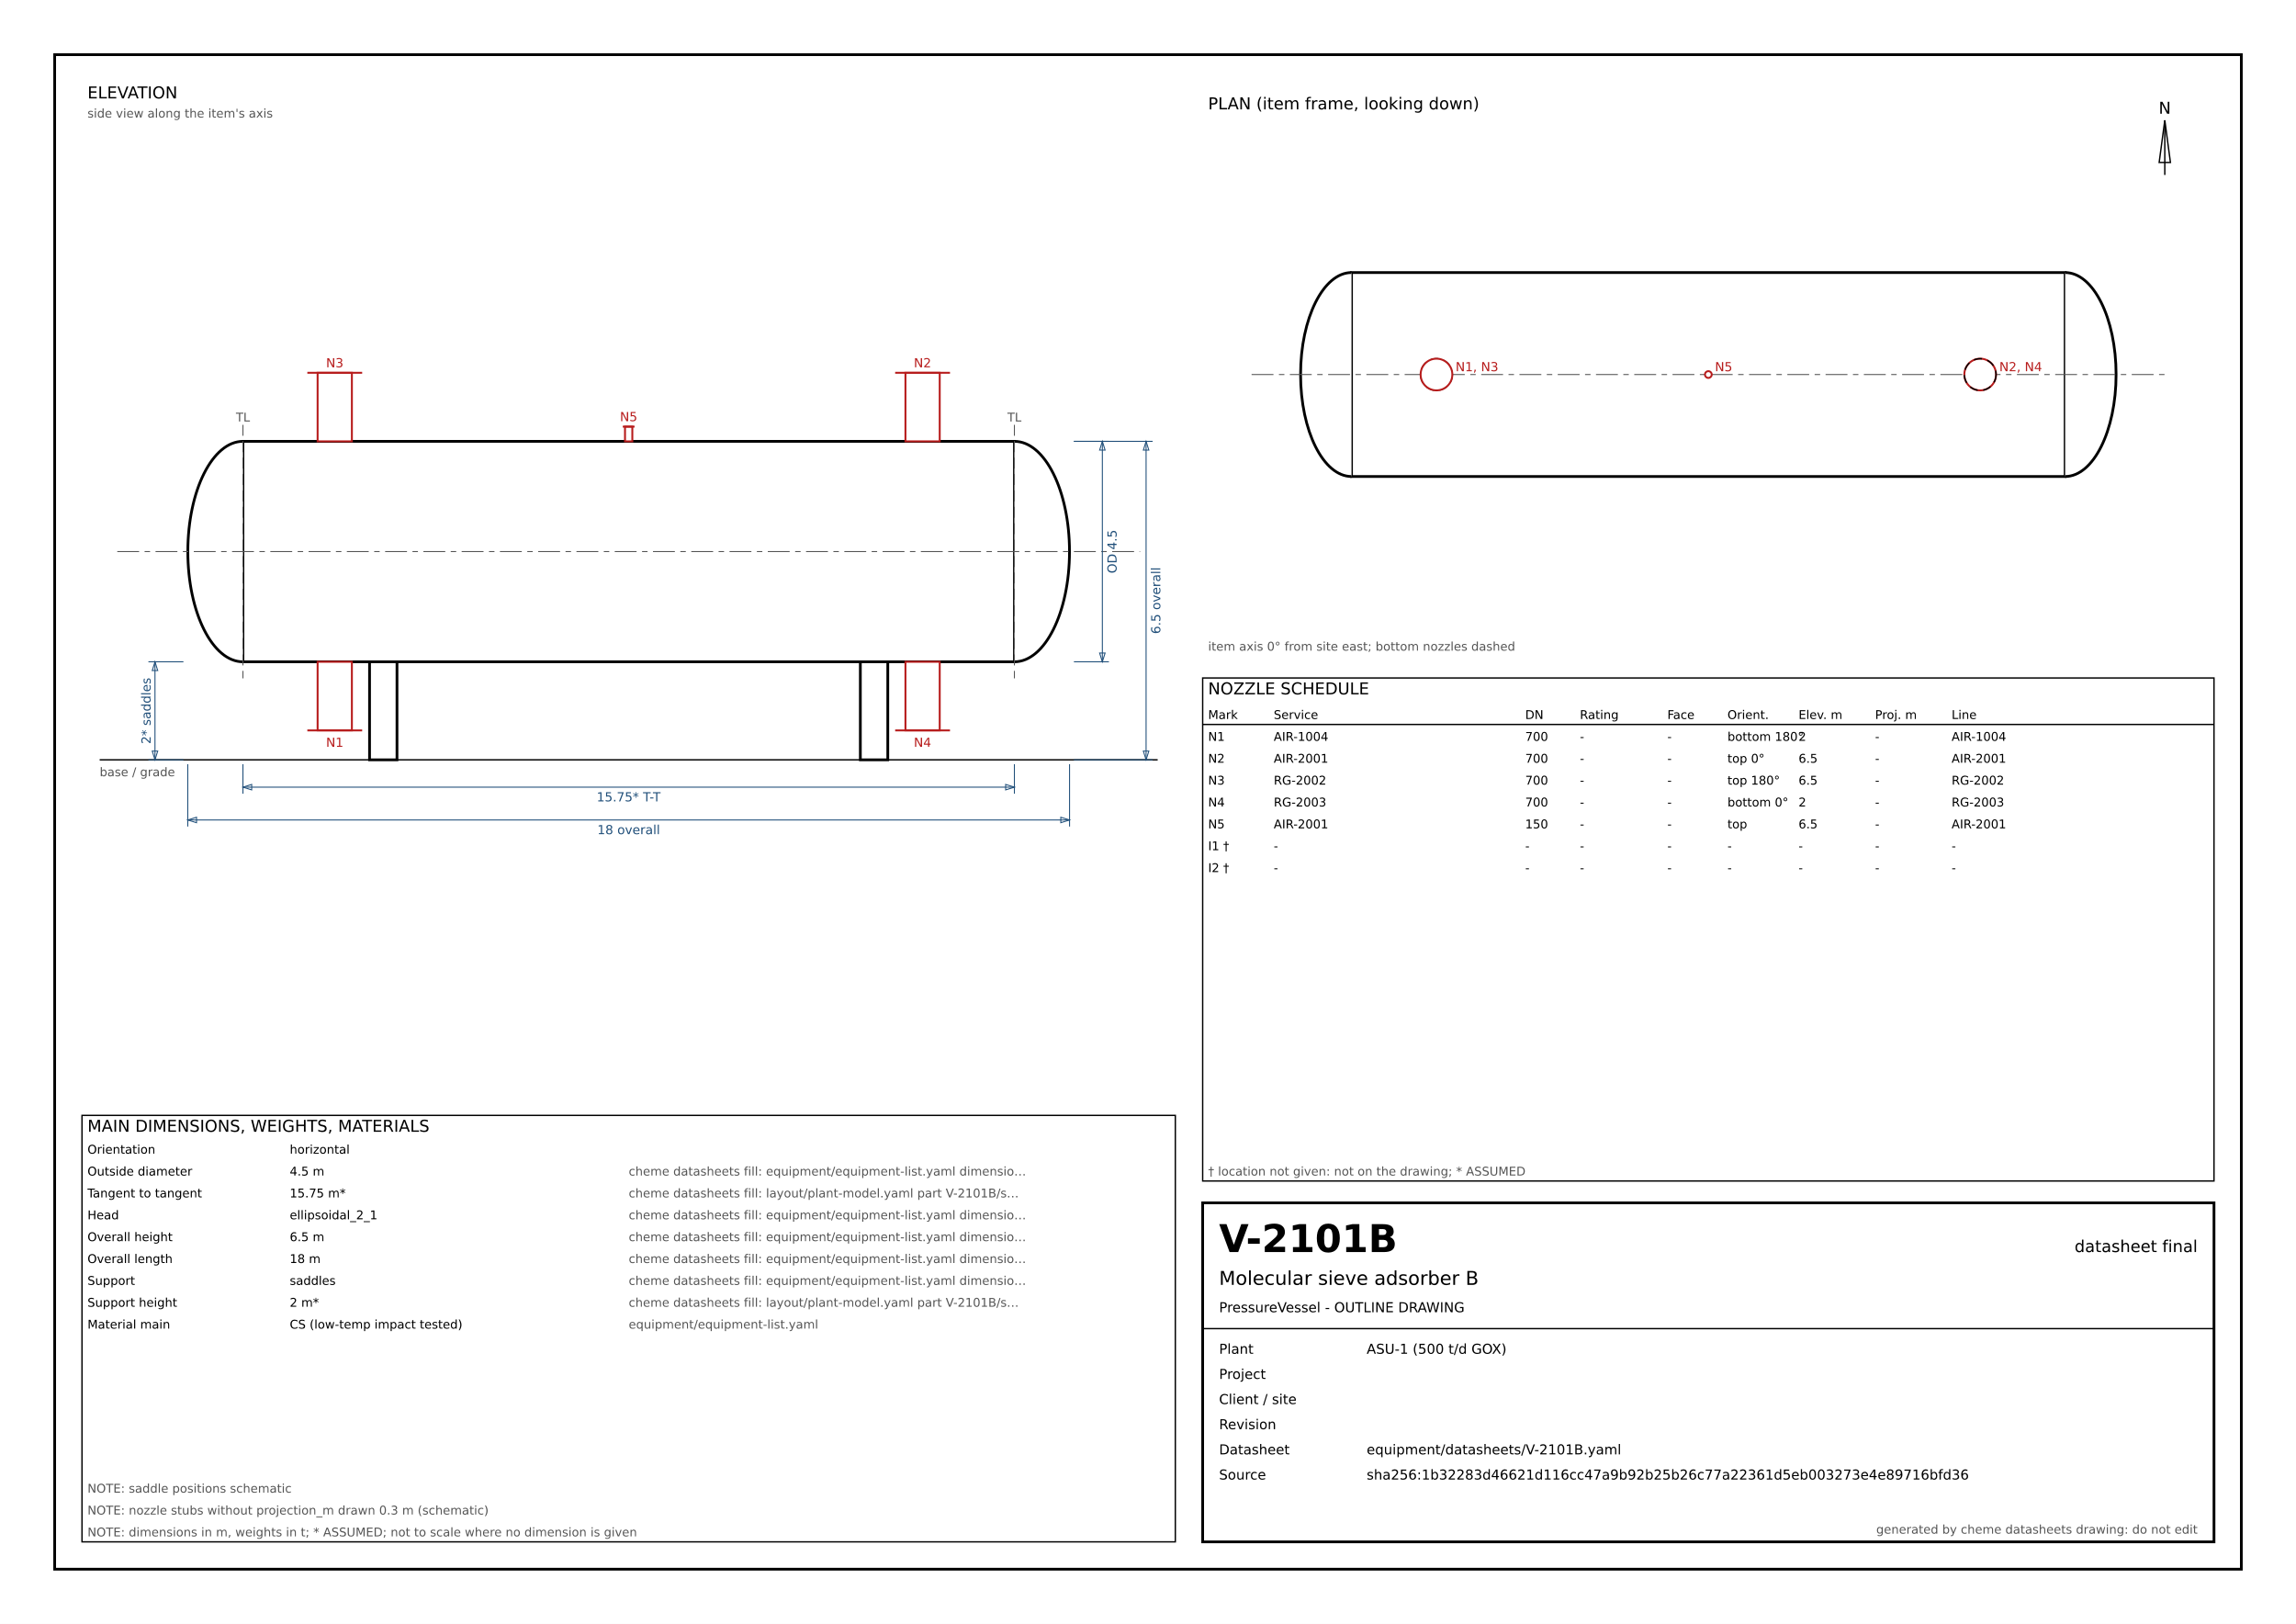
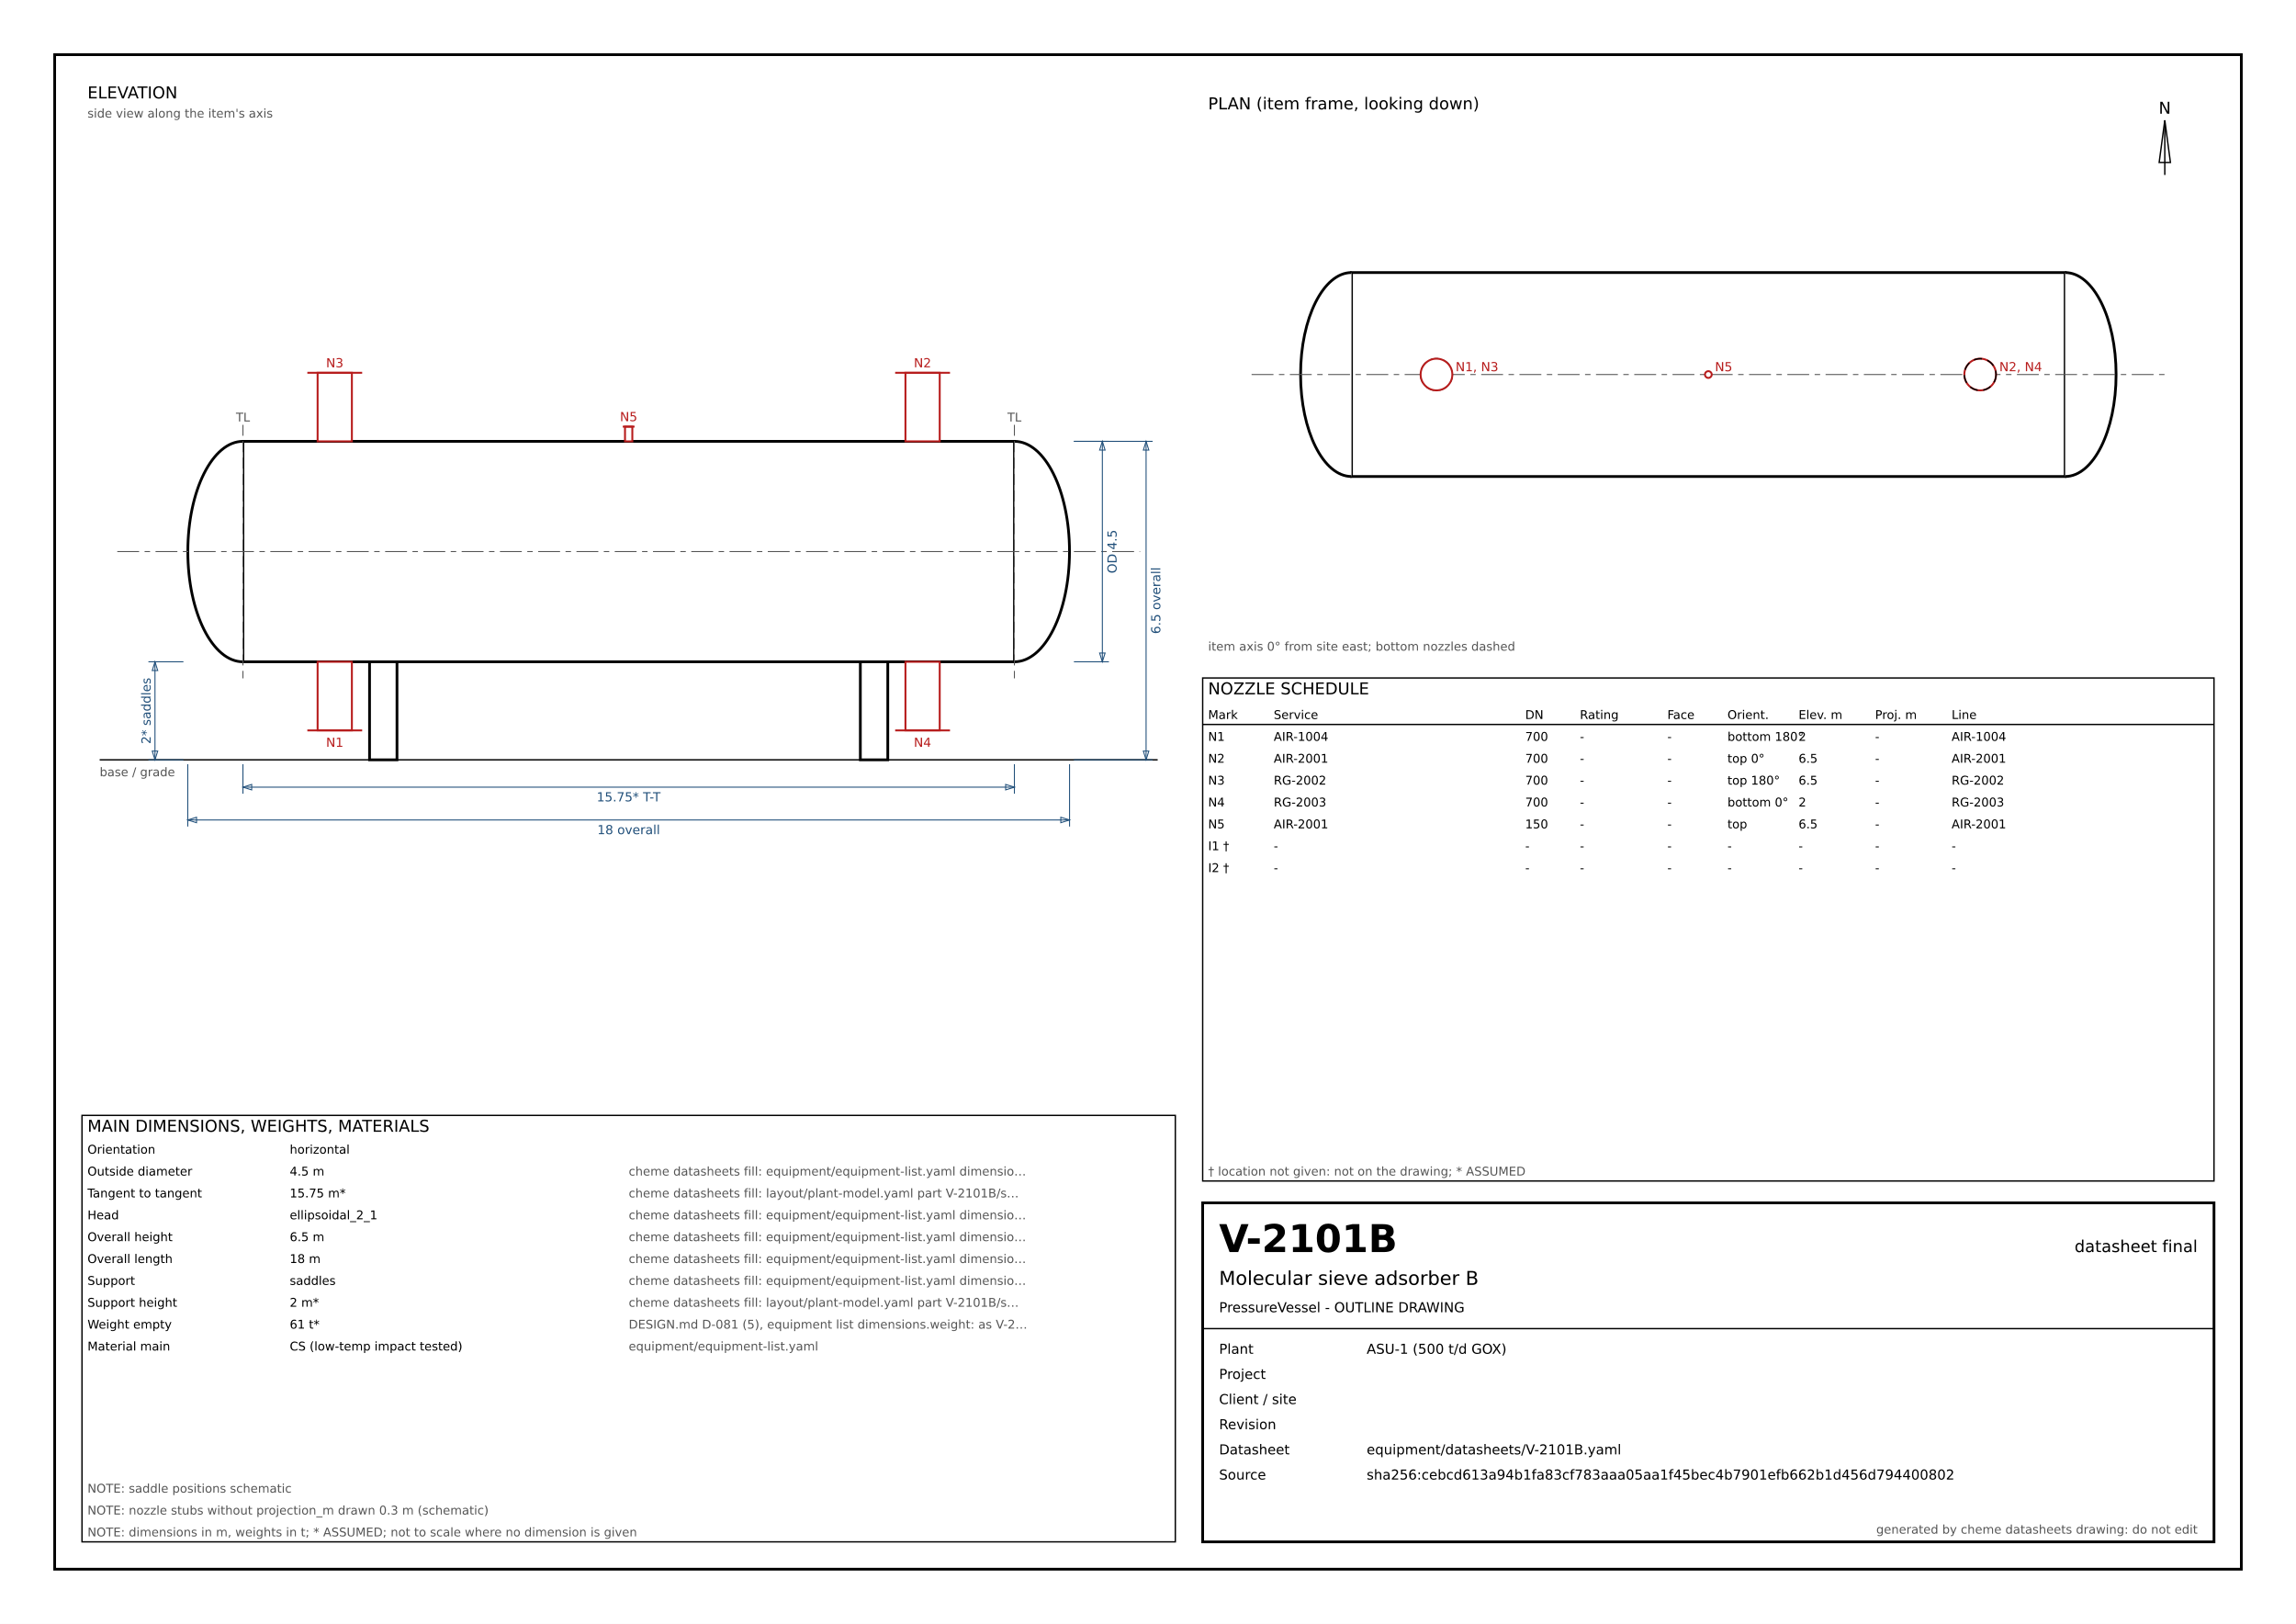
<svg xmlns="http://www.w3.org/2000/svg" width="420mm" height="297mm" viewBox="0 0 420 297">
  <style>
.frame{fill:none;stroke:#000;stroke-width:0.5}
.thin{fill:none;stroke:#000;stroke-width:0.25}
.outline{fill:#fff;stroke:#000;stroke-width:0.5}
.hidden{fill:none;stroke:#000;stroke-width:0.25;stroke-dasharray:1.5 1}
.centre{fill:none;stroke:#555;stroke-width:0.18;stroke-dasharray:4 1 1 1}
.tl{fill:none;stroke:#555;stroke-width:0.18;stroke-dasharray:2 1}
.dim{fill:none;stroke:#1f4e79;stroke-width:0.18}
.nozzle{fill:#fff;stroke:#b71c1c;stroke-width:0.35}
.section{fill:none;stroke:#2e7d32;stroke-width:0.25;stroke-dasharray:2 1}
text{font-family:'DejaVu Sans',Arial,Helvetica,sans-serif;fill:#000}
.t2{font-size:2.2px}.t25{font-size:2.5px}.t3{font-size:3px}.t35{font-size:3.5px}
.t5{font-size:5px;font-weight:bold}.t7{font-size:7px;font-weight:bold}
.dimt{font-size:2.3px;fill:#1f4e79}.nt{font-size:2.3px;fill:#b71c1c}
.note{font-size:2.2px;fill:#555}
.draft{font-size:40px;font-weight:bold;fill:#c62828;fill-opacity:0.12}
</style>
  <rect x="0" y="0" width="420" height="297" fill="#fff" />
  <rect x="10" y="10" width="400" height="277" class="frame" />
  <text x="16" y="18" class="t3" text-anchor="start">ELEVATION</text>
  <rect x="67.6" y="115" width="5.02" height="23.97" class="outline" />
  <rect x="157.38" y="115" width="5.02" height="23.97" class="outline" />
  <rect x="44.44" y="80.72" width="141.13" height="40.32" class="outline" />
  <path d="M44.44,80.72 A10.08,20.16 0 0 0 44.44,121.04" class="outline" />
  <path d="M185.56,80.72 A10.08,20.16 0 0 1 185.56,121.04" class="outline" />
  <line x1="44.44" y1="77.7" x2="44.44" y2="124.07" class="tl" />
  <text x="44.44" y="77.09" class="note" text-anchor="middle">TL</text>
  <line x1="185.56" y1="77.7" x2="185.56" y2="124.07" class="tl" />
  <text x="185.56" y="77.09" class="note" text-anchor="middle">TL</text>
  <line x1="21.45" y1="100.88" x2="208.55" y2="100.88" class="centre" />
  <line x1="18.23" y1="138.97" x2="211.77" y2="138.97" class="thin" />
  <text x="18.23" y="141.97" class="note" text-anchor="start">base / grade</text>
  <line x1="34.35" y1="139.77" x2="34.35" y2="151.17" class="dim" />
  <line x1="195.65" y1="139.77" x2="195.65" y2="151.17" class="dim" />
  <line x1="34.35" y1="149.97" x2="195.65" y2="149.97" class="dim" />
  <path d="M34.35,149.97 l1.6,0.5 l0,-1 z" class="dim" />
  <path d="M195.65,149.97 l-1.6,0.5 l0,-1 z" class="dim" />
  <text x="115" y="152.57" class="dimt" text-anchor="middle">18 overall</text>
  <line x1="44.44" y1="139.77" x2="44.44" y2="145.17" class="dim" />
  <line x1="185.56" y1="139.77" x2="185.56" y2="145.17" class="dim" />
  <line x1="44.44" y1="143.97" x2="185.56" y2="143.97" class="dim" />
  <path d="M44.44,143.97 l1.6,0.5 l0,-1 z" class="dim" />
  <path d="M185.56,143.97 l-1.6,0.5 l0,-1 z" class="dim" />
  <text x="115" y="146.57" class="dimt" text-anchor="middle">15.75* T-T</text>
  <line x1="196.45" y1="121.04" x2="202.85" y2="121.04" class="dim" />
  <line x1="196.45" y1="80.72" x2="202.85" y2="80.72" class="dim" />
  <line x1="201.65" y1="121.04" x2="201.65" y2="80.72" class="dim" />
  <path d="M201.65,121.04 l0.5,-1.6 l-1,0 z" class="dim" />
  <path d="M201.65,80.72 l0.5,1.6 l-1,0 z" class="dim" />
  <text x="204.25" y="100.88" class="dimt" text-anchor="middle" transform="rotate(-90 204.25 100.88)">OD 4.5</text>
  <line x1="196.45" y1="138.97" x2="210.85" y2="138.97" class="dim" />
  <line x1="196.45" y1="80.72" x2="210.85" y2="80.72" class="dim" />
  <line x1="209.65" y1="138.97" x2="209.65" y2="80.72" class="dim" />
  <path d="M209.65,138.97 l0.5,-1.6 l-1,0 z" class="dim" />
  <path d="M209.65,80.72 l0.5,1.6 l-1,0 z" class="dim" />
  <text x="212.25" y="109.84" class="dimt" text-anchor="middle" transform="rotate(-90 212.25 109.84)">6.5 overall</text>
  <line x1="33.55" y1="138.97" x2="27.15" y2="138.97" class="dim" />
  <line x1="33.55" y1="121.04" x2="27.15" y2="121.04" class="dim" />
  <line x1="28.35" y1="138.97" x2="28.35" y2="121.04" class="dim" />
  <path d="M28.35,138.97 l0.5,-1.6 l-1,0 z" class="dim" />
  <path d="M28.35,121.04 l0.5,1.6 l-1,0 z" class="dim" />
  <text x="27.55" y="130.01" class="dimt" text-anchor="middle" transform="rotate(-90 27.55 130.01)">2* saddles</text>
  <rect x="58.1" y="121.04" width="6.27" height="12.54" class="nozzle" />
  <line x1="56.22" y1="133.59" x2="66.25" y2="133.59" class="nozzle" />
  <rect x="165.63" y="68.18" width="6.27" height="12.54" class="nozzle" />
  <line x1="163.75" y1="68.18" x2="173.78" y2="68.18" class="nozzle" />
  <rect x="58.1" y="68.18" width="6.27" height="12.54" class="nozzle" />
  <line x1="56.22" y1="68.18" x2="66.25" y2="68.18" class="nozzle" />
  <rect x="165.63" y="121.04" width="6.27" height="12.54" class="nozzle" />
  <line x1="163.75" y1="133.59" x2="173.78" y2="133.59" class="nozzle" />
  <rect x="114.33" y="78.03" width="1.34" height="2.69" class="nozzle" />
  <line x1="113.92" y1="78.03" x2="116.08" y2="78.03" class="nozzle" />
  <text x="61.24" y="136.59" class="nt" text-anchor="middle">N1</text>
  <text x="168.76" y="67.18" class="nt" text-anchor="middle">N2</text>
  <text x="61.24" y="67.18" class="nt" text-anchor="middle">N3</text>
  <text x="168.76" y="136.59" class="nt" text-anchor="middle">N4</text>
  <text x="115" y="77.03" class="nt" text-anchor="middle">N5</text>
  <rect x="247.23" y="49.85" width="130.54" height="37.3" class="outline" />
  <path d="M247.23,49.85 A9.32,18.65 0 0 0 247.23,87.15" class="outline" />
  <path d="M377.77,49.85 A9.32,18.65 0 0 1 377.77,87.15" class="outline" />
  <line x1="228.95" y1="68.5" x2="396.05" y2="68.5" class="centre" />
  <circle cx="262.77" cy="68.5" r="2.9" class="hidden" />
  <circle cx="362.23" cy="68.5" r="2.9" class="nozzle" />
  <circle cx="262.77" cy="68.5" r="2.9" class="nozzle" />
  <circle cx="362.23" cy="68.5" r="2.9" class="hidden" />
  <circle cx="312.5" cy="68.5" r="0.62" class="nozzle" />
  <text x="266.27" y="67.9" class="nt" text-anchor="start">N1, N3</text>
  <text x="365.73" y="67.9" class="nt" text-anchor="start">N2, N4</text>
  <text x="313.72" y="67.9" class="nt" text-anchor="start">N5</text>
  <line x1="396" y1="32" x2="396" y2="22" class="thin" />
  <path d="M396,22 L394.97,29.71 L397.03,29.71 z" class="thin" />
  <text x="396" y="20.8" class="t3" text-anchor="middle">N</text>
  <text x="221" y="20" class="t3" text-anchor="start">PLAN (item frame, looking down)</text>
  <text x="221" y="119" class="note" text-anchor="start">item axis 0° from site east; bottom nozzles dashed</text>
  <text x="16" y="21.5" class="note" text-anchor="start">side view along the item's axis</text>
  <text x="221" y="127" class="t3" text-anchor="start">NOZZLE SCHEDULE</text>
  <text x="221" y="131.5" class="t2" text-anchor="start">Mark</text>
  <text x="233" y="131.5" class="t2" text-anchor="start">Service</text>
  <text x="279" y="131.5" class="t2" text-anchor="start">DN</text>
  <text x="289" y="131.5" class="t2" text-anchor="start">Rating</text>
  <text x="305" y="131.5" class="t2" text-anchor="start">Face</text>
  <text x="316" y="131.5" class="t2" text-anchor="start">Orient.</text>
  <text x="329" y="131.5" class="t2" text-anchor="start">Elev. m</text>
  <text x="343" y="131.5" class="t2" text-anchor="start">Proj. m</text>
  <text x="357" y="131.5" class="t2" text-anchor="start">Line</text>
  <line x1="220" y1="132.5" x2="405" y2="132.5" class="thin" />
  <text x="221" y="135.5" class="t2" text-anchor="start">N1</text>
  <text x="233" y="135.5" class="t2" text-anchor="start">AIR-1004</text>
  <text x="279" y="135.5" class="t2" text-anchor="start">700</text>
  <text x="289" y="135.5" class="t2" text-anchor="start">-</text>
  <text x="305" y="135.5" class="t2" text-anchor="start">-</text>
  <text x="316" y="135.5" class="t2" text-anchor="start">bottom 180°</text>
  <text x="329" y="135.5" class="t2" text-anchor="start">2</text>
  <text x="343" y="135.5" class="t2" text-anchor="start">-</text>
  <text x="357" y="135.5" class="t2" text-anchor="start">AIR-1004</text>
  <text x="221" y="139.5" class="t2" text-anchor="start">N2</text>
  <text x="233" y="139.5" class="t2" text-anchor="start">AIR-2001</text>
  <text x="279" y="139.5" class="t2" text-anchor="start">700</text>
  <text x="289" y="139.5" class="t2" text-anchor="start">-</text>
  <text x="305" y="139.5" class="t2" text-anchor="start">-</text>
  <text x="316" y="139.5" class="t2" text-anchor="start">top 0°</text>
  <text x="329" y="139.5" class="t2" text-anchor="start">6.5</text>
  <text x="343" y="139.5" class="t2" text-anchor="start">-</text>
  <text x="357" y="139.5" class="t2" text-anchor="start">AIR-2001</text>
  <text x="221" y="143.5" class="t2" text-anchor="start">N3</text>
  <text x="233" y="143.5" class="t2" text-anchor="start">RG-2002</text>
  <text x="279" y="143.5" class="t2" text-anchor="start">700</text>
  <text x="289" y="143.5" class="t2" text-anchor="start">-</text>
  <text x="305" y="143.5" class="t2" text-anchor="start">-</text>
  <text x="316" y="143.5" class="t2" text-anchor="start">top 180°</text>
  <text x="329" y="143.5" class="t2" text-anchor="start">6.5</text>
  <text x="343" y="143.5" class="t2" text-anchor="start">-</text>
  <text x="357" y="143.5" class="t2" text-anchor="start">RG-2002</text>
  <text x="221" y="147.5" class="t2" text-anchor="start">N4</text>
  <text x="233" y="147.5" class="t2" text-anchor="start">RG-2003</text>
  <text x="279" y="147.5" class="t2" text-anchor="start">700</text>
  <text x="289" y="147.5" class="t2" text-anchor="start">-</text>
  <text x="305" y="147.5" class="t2" text-anchor="start">-</text>
  <text x="316" y="147.5" class="t2" text-anchor="start">bottom 0°</text>
  <text x="329" y="147.5" class="t2" text-anchor="start">2</text>
  <text x="343" y="147.5" class="t2" text-anchor="start">-</text>
  <text x="357" y="147.5" class="t2" text-anchor="start">RG-2003</text>
  <text x="221" y="151.5" class="t2" text-anchor="start">N5</text>
  <text x="233" y="151.5" class="t2" text-anchor="start">AIR-2001</text>
  <text x="279" y="151.5" class="t2" text-anchor="start">150</text>
  <text x="289" y="151.5" class="t2" text-anchor="start">-</text>
  <text x="305" y="151.5" class="t2" text-anchor="start">-</text>
  <text x="316" y="151.5" class="t2" text-anchor="start">top</text>
  <text x="329" y="151.5" class="t2" text-anchor="start">6.5</text>
  <text x="343" y="151.5" class="t2" text-anchor="start">-</text>
  <text x="357" y="151.5" class="t2" text-anchor="start">AIR-2001</text>
  <text x="221" y="155.5" class="t2" text-anchor="start">I1 †</text>
  <text x="233" y="155.5" class="t2" text-anchor="start">-</text>
  <text x="279" y="155.5" class="t2" text-anchor="start">-</text>
  <text x="289" y="155.5" class="t2" text-anchor="start">-</text>
  <text x="305" y="155.5" class="t2" text-anchor="start">-</text>
  <text x="316" y="155.5" class="t2" text-anchor="start">-</text>
  <text x="329" y="155.5" class="t2" text-anchor="start">-</text>
  <text x="343" y="155.5" class="t2" text-anchor="start">-</text>
  <text x="357" y="155.5" class="t2" text-anchor="start">-</text>
  <text x="221" y="159.5" class="t2" text-anchor="start">I2 †</text>
  <text x="233" y="159.5" class="t2" text-anchor="start">-</text>
  <text x="279" y="159.5" class="t2" text-anchor="start">-</text>
  <text x="289" y="159.5" class="t2" text-anchor="start">-</text>
  <text x="305" y="159.5" class="t2" text-anchor="start">-</text>
  <text x="316" y="159.5" class="t2" text-anchor="start">-</text>
  <text x="329" y="159.5" class="t2" text-anchor="start">-</text>
  <text x="343" y="159.5" class="t2" text-anchor="start">-</text>
  <text x="357" y="159.5" class="t2" text-anchor="start">-</text>
  <text x="221" y="215" class="note" text-anchor="start">† location not given: not on the drawing; * ASSUMED</text>
  <rect x="220" y="124" width="185" height="92" class="thin" />
  <text x="16" y="207" class="t3" text-anchor="start">MAIN DIMENSIONS, WEIGHTS, MATERIALS</text>
  <text x="16" y="211" class="t2" text-anchor="start">Orientation</text>
  <text x="53" y="211" class="t2" text-anchor="start">horizontal</text>
  <text x="115" y="211" class="note" text-anchor="start" />
  <text x="16" y="215" class="t2" text-anchor="start">Outside diameter</text>
  <text x="53" y="215" class="t2" text-anchor="start">4.5 m</text>
  <text x="115" y="215" class="note" text-anchor="start">cheme datasheets fill: equipment/equipment-list.yaml dimensio…</text>
  <text x="16" y="219" class="t2" text-anchor="start">Tangent to tangent</text>
  <text x="53" y="219" class="t2" text-anchor="start">15.75 m*</text>
  <text x="115" y="219" class="note" text-anchor="start">cheme datasheets fill: layout/plant-model.yaml part V-2101B/s…</text>
  <text x="16" y="223" class="t2" text-anchor="start">Head</text>
  <text x="53" y="223" class="t2" text-anchor="start">ellipsoidal_2_1</text>
  <text x="115" y="223" class="note" text-anchor="start">cheme datasheets fill: equipment/equipment-list.yaml dimensio…</text>
  <text x="16" y="227" class="t2" text-anchor="start">Overall height</text>
  <text x="53" y="227" class="t2" text-anchor="start">6.5 m</text>
  <text x="115" y="227" class="note" text-anchor="start">cheme datasheets fill: equipment/equipment-list.yaml dimensio…</text>
  <text x="16" y="231" class="t2" text-anchor="start">Overall length</text>
  <text x="53" y="231" class="t2" text-anchor="start">18 m</text>
  <text x="115" y="231" class="note" text-anchor="start">cheme datasheets fill: equipment/equipment-list.yaml dimensio…</text>
  <text x="16" y="235" class="t2" text-anchor="start">Support</text>
  <text x="53" y="235" class="t2" text-anchor="start">saddles</text>
  <text x="115" y="235" class="note" text-anchor="start">cheme datasheets fill: equipment/equipment-list.yaml dimensio…</text>
  <text x="16" y="239" class="t2" text-anchor="start">Support height</text>
  <text x="53" y="239" class="t2" text-anchor="start">2 m*</text>
  <text x="115" y="239" class="note" text-anchor="start">cheme datasheets fill: layout/plant-model.yaml part V-2101B/s…</text>
-   <text x="16" y="243" class="t2" text-anchor="start">Material main</text>
-   <text x="53" y="243" class="t2" text-anchor="start">CS (low-temp impact tested)</text>
-   <text x="115" y="243" class="note" text-anchor="start">equipment/equipment-list.yaml</text>
+   <text x="16" y="243" class="t2" text-anchor="start">Weight empty</text>
+   <text x="53" y="243" class="t2" text-anchor="start">61 t*</text>
+   <text x="115" y="243" class="note" text-anchor="start">DESIGN.md D-081 (5), equipment list dimensions.weight: as V-2…</text>
+   <text x="16" y="247" class="t2" text-anchor="start">Material main</text>
+   <text x="53" y="247" class="t2" text-anchor="start">CS (low-temp impact tested)</text>
+   <text x="115" y="247" class="note" text-anchor="start">equipment/equipment-list.yaml</text>
  <text x="16" y="273" class="note" text-anchor="start">NOTE: saddle positions schematic</text>
  <text x="16" y="277" class="note" text-anchor="start">NOTE: nozzle stubs without projection_m drawn 0.3 m (schematic)</text>
  <text x="16" y="281" class="note" text-anchor="start">NOTE: dimensions in m, weights in t; * ASSUMED; not to scale where no dimension is given</text>
  <rect x="15" y="204" width="200" height="78" class="thin" />
  <rect x="220" y="220" width="185" height="62" class="frame" />
  <text x="223" y="229" class="t7" text-anchor="start">V-2101B</text>
  <text x="223" y="235" class="t35" text-anchor="start">Molecular sieve adsorber B</text>
  <text x="223" y="240" class="t25" text-anchor="start">PressureVessel - OUTLINE DRAWING</text>
  <line x1="220" y1="243" x2="405" y2="243" class="thin" />
  <text x="223" y="247.6" class="t25" text-anchor="start">Plant</text>
  <text x="250" y="247.6" class="t25" text-anchor="start">ASU-1 (500 t/d GOX)</text>
  <text x="223" y="252.2" class="t25" text-anchor="start">Project</text>
  <text x="250" y="252.2" class="t25" text-anchor="start" />
  <text x="223" y="256.8" class="t25" text-anchor="start">Client / site</text>
  <text x="250" y="256.8" class="t25" text-anchor="start" />
  <text x="223" y="261.4" class="t25" text-anchor="start">Revision</text>
  <text x="250" y="261.4" class="t25" text-anchor="start" />
  <text x="223" y="266" class="t25" text-anchor="start">Datasheet</text>
  <text x="250" y="266" class="t25" text-anchor="start">equipment/datasheets/V-2101B.yaml</text>
  <text x="223" y="270.6" class="t25" text-anchor="start">Source</text>
-   <text x="250" y="270.6" class="t25" text-anchor="start">sha256:1b32283d46621d116cc47a9b92b25b26c77a22361d5eb003273e4e89716bfd36</text>
+   <text x="250" y="270.6" class="t25" text-anchor="start">sha256:cebcd613a94b1fa83cf783aaa05aa1f45bec4b7901efb662b1d456d794400802</text>
  <text x="402" y="229" class="t3" text-anchor="end">datasheet final</text>
  <text x="402" y="280.5" class="note" text-anchor="end">generated by cheme datasheets drawing: do not edit</text>
</svg>
